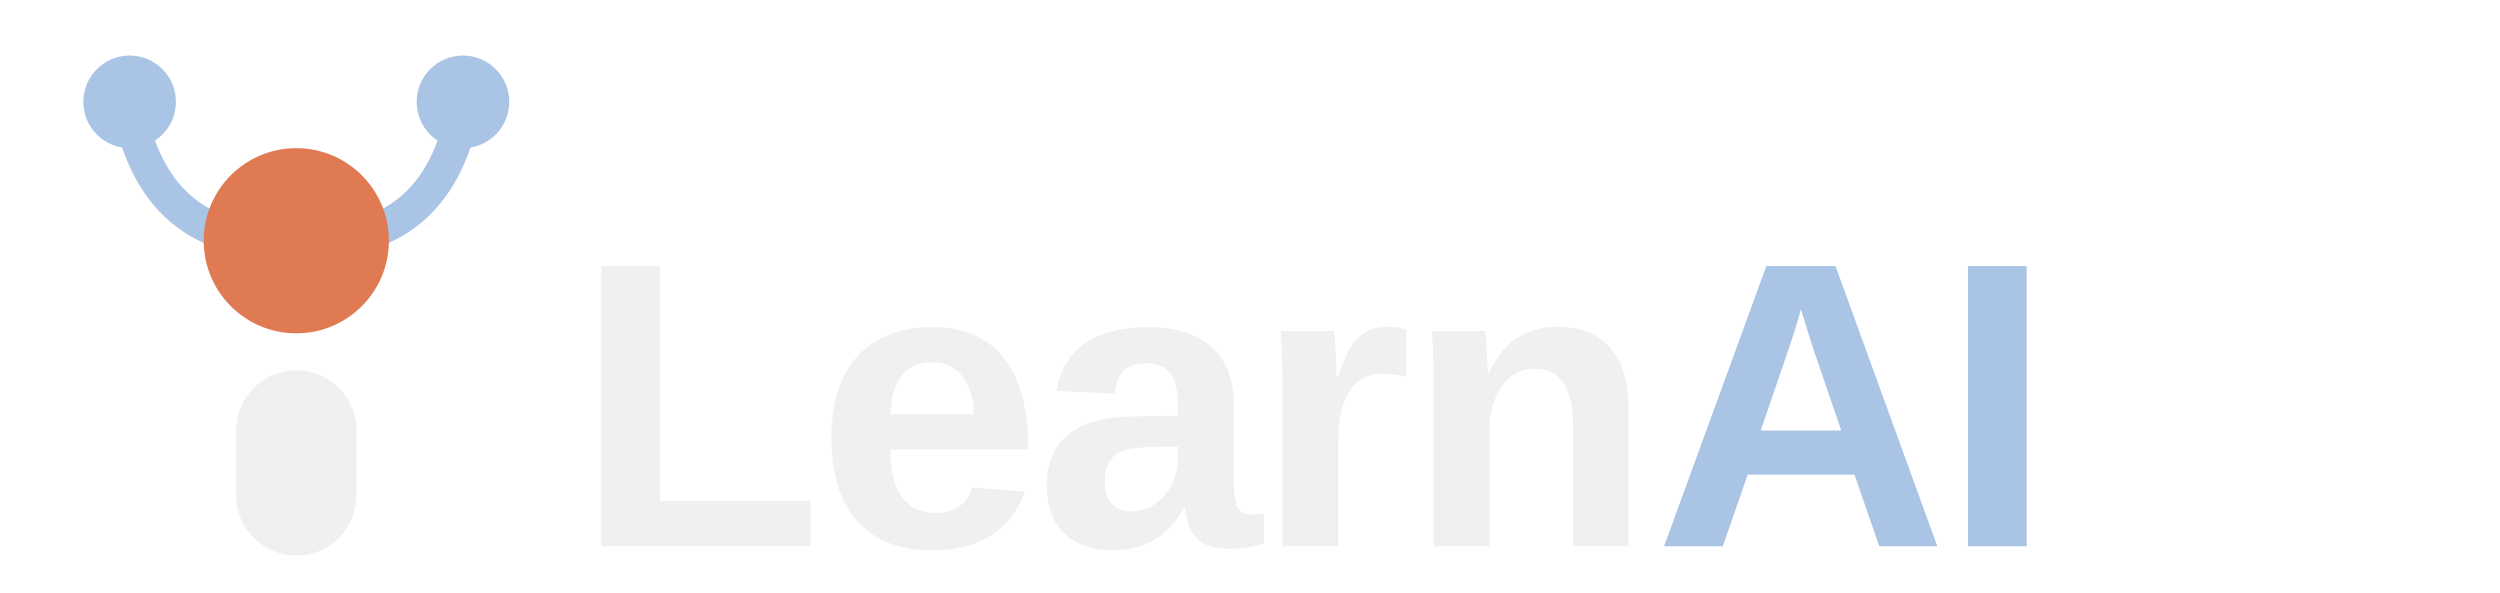
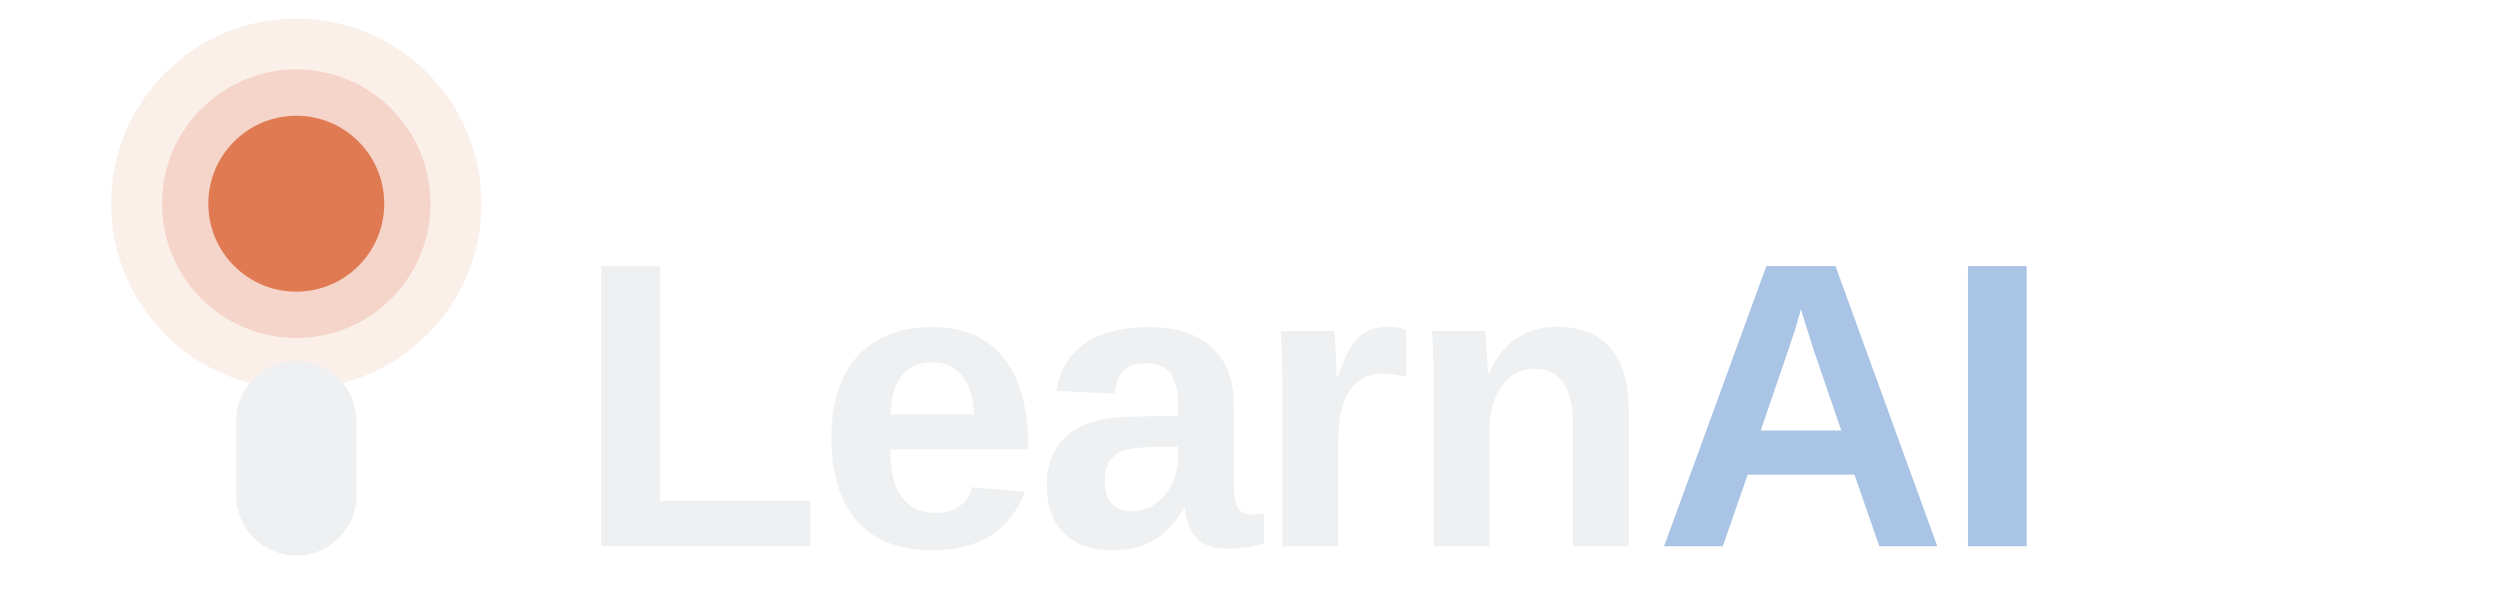
<svg xmlns="http://www.w3.org/2000/svg" viewBox="0 0 270 64">
-   <g fill="none" stroke="#a9c4e4" stroke-width="3.6" stroke-linecap="round">
-     <path d="M14 12 C 16 22, 22 26, 30 26" />
-     <path d="M50 12 C 48 22, 42 26, 34 26" />
-   </g>
-   <circle cx="14" cy="11" r="5" fill="#a9c4e4" />
-   <circle cx="50" cy="11" r="5" fill="#a9c4e4" />
-   <circle cx="32" cy="26" r="10" fill="#e07a52" />
-   <rect x="25.5" y="40" width="13" height="20" rx="6.5" fill="#eef0f2" />
+   <circle cx="32" cy="22" r="20" fill="#e07a52" fill-opacity="0.12" />
+   <circle cx="32" cy="22" r="14.5" fill="#e07a52" fill-opacity="0.22" />
+   <circle cx="32" cy="22" r="9.5" fill="#e07a52" />
+   <rect x="25.5" y="39" width="13" height="21" rx="6.5" fill="#eef0f2" />
  <text x="62" y="59" font-family="Nunito, 'Varela Round', 'Helvetica Neue', Arial, sans-serif" font-size="44" font-weight="800" letter-spacing="-0.8" fill="#eef0f2">Learn<tspan fill="#a9c4e4">AI</tspan>
  </text>
</svg>
